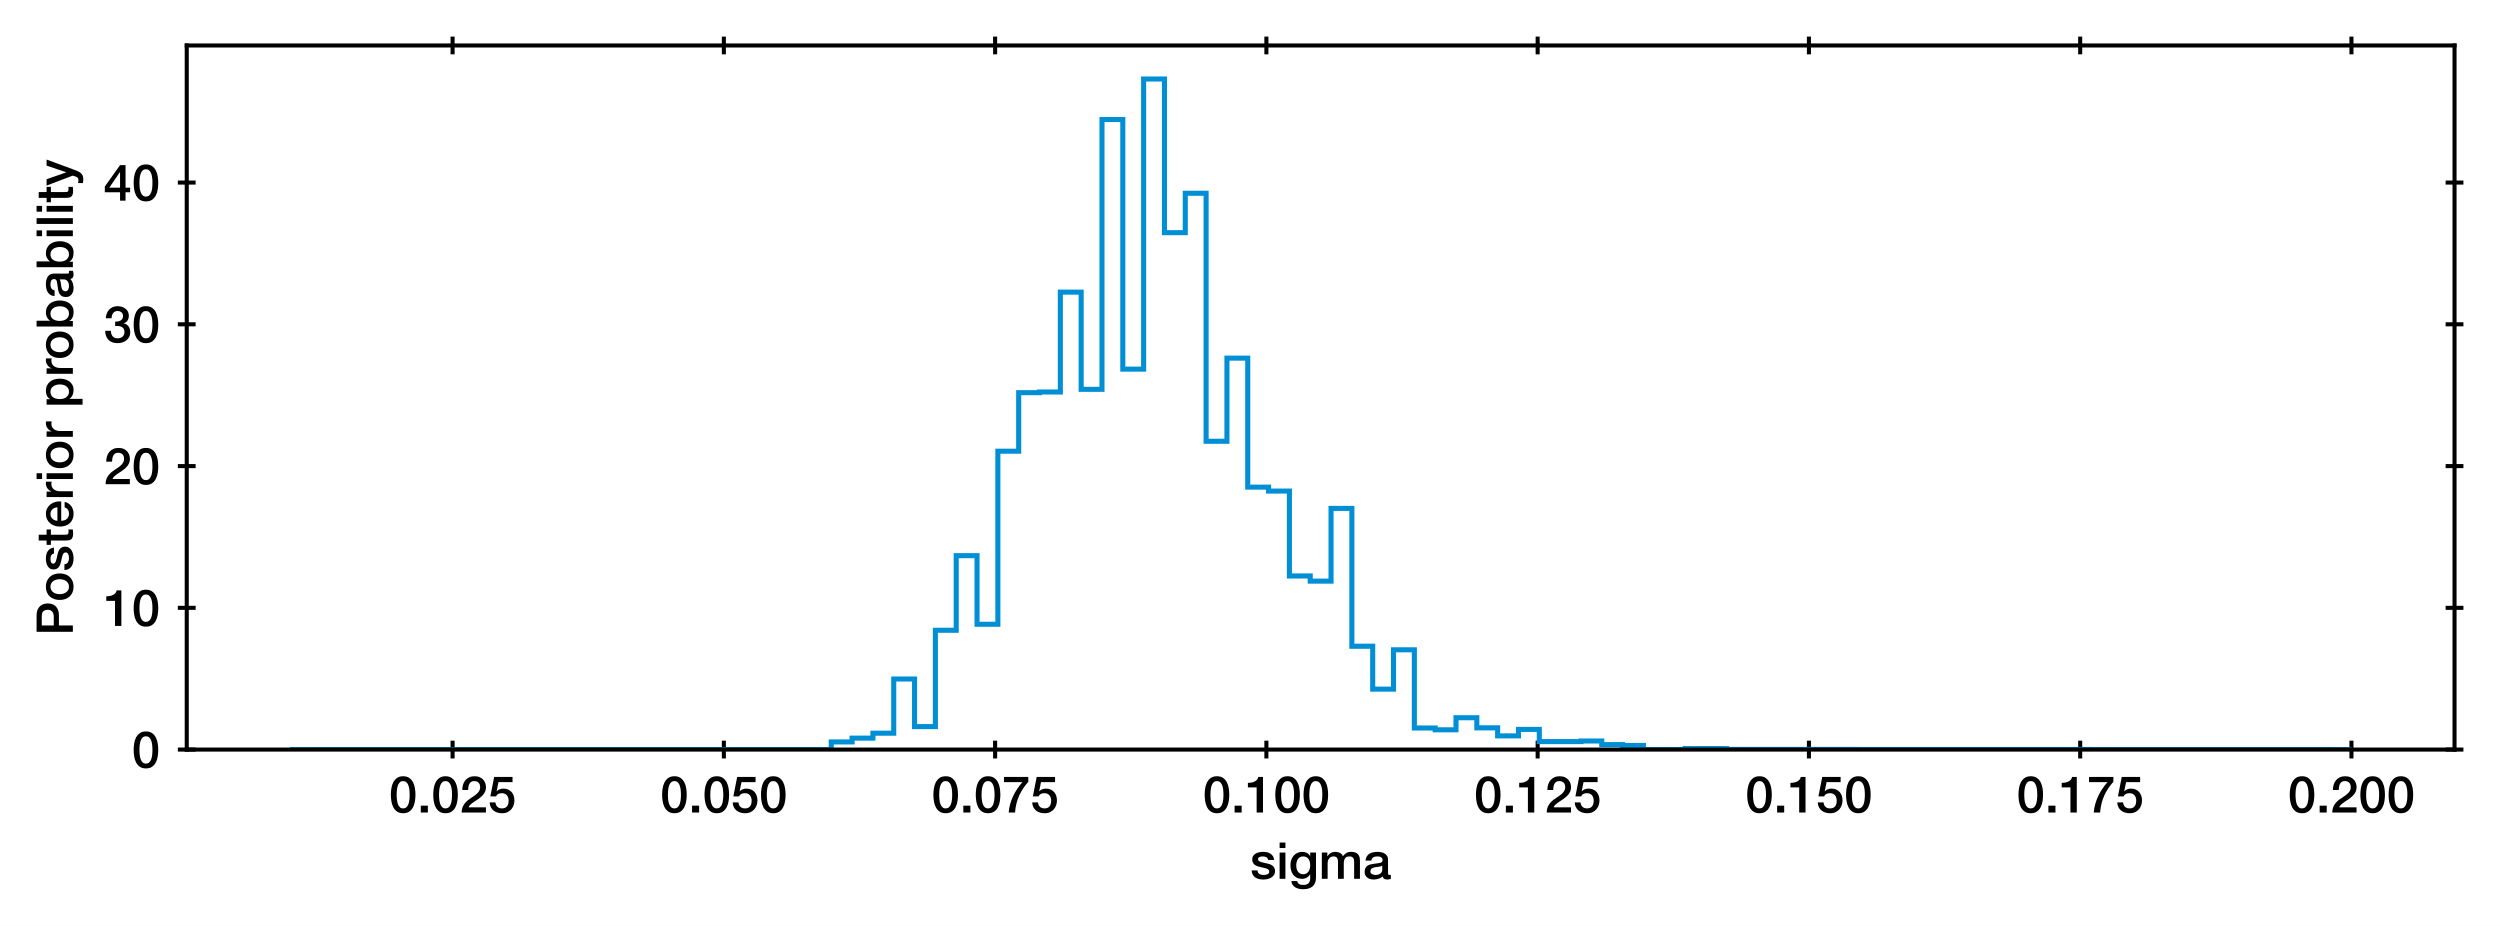
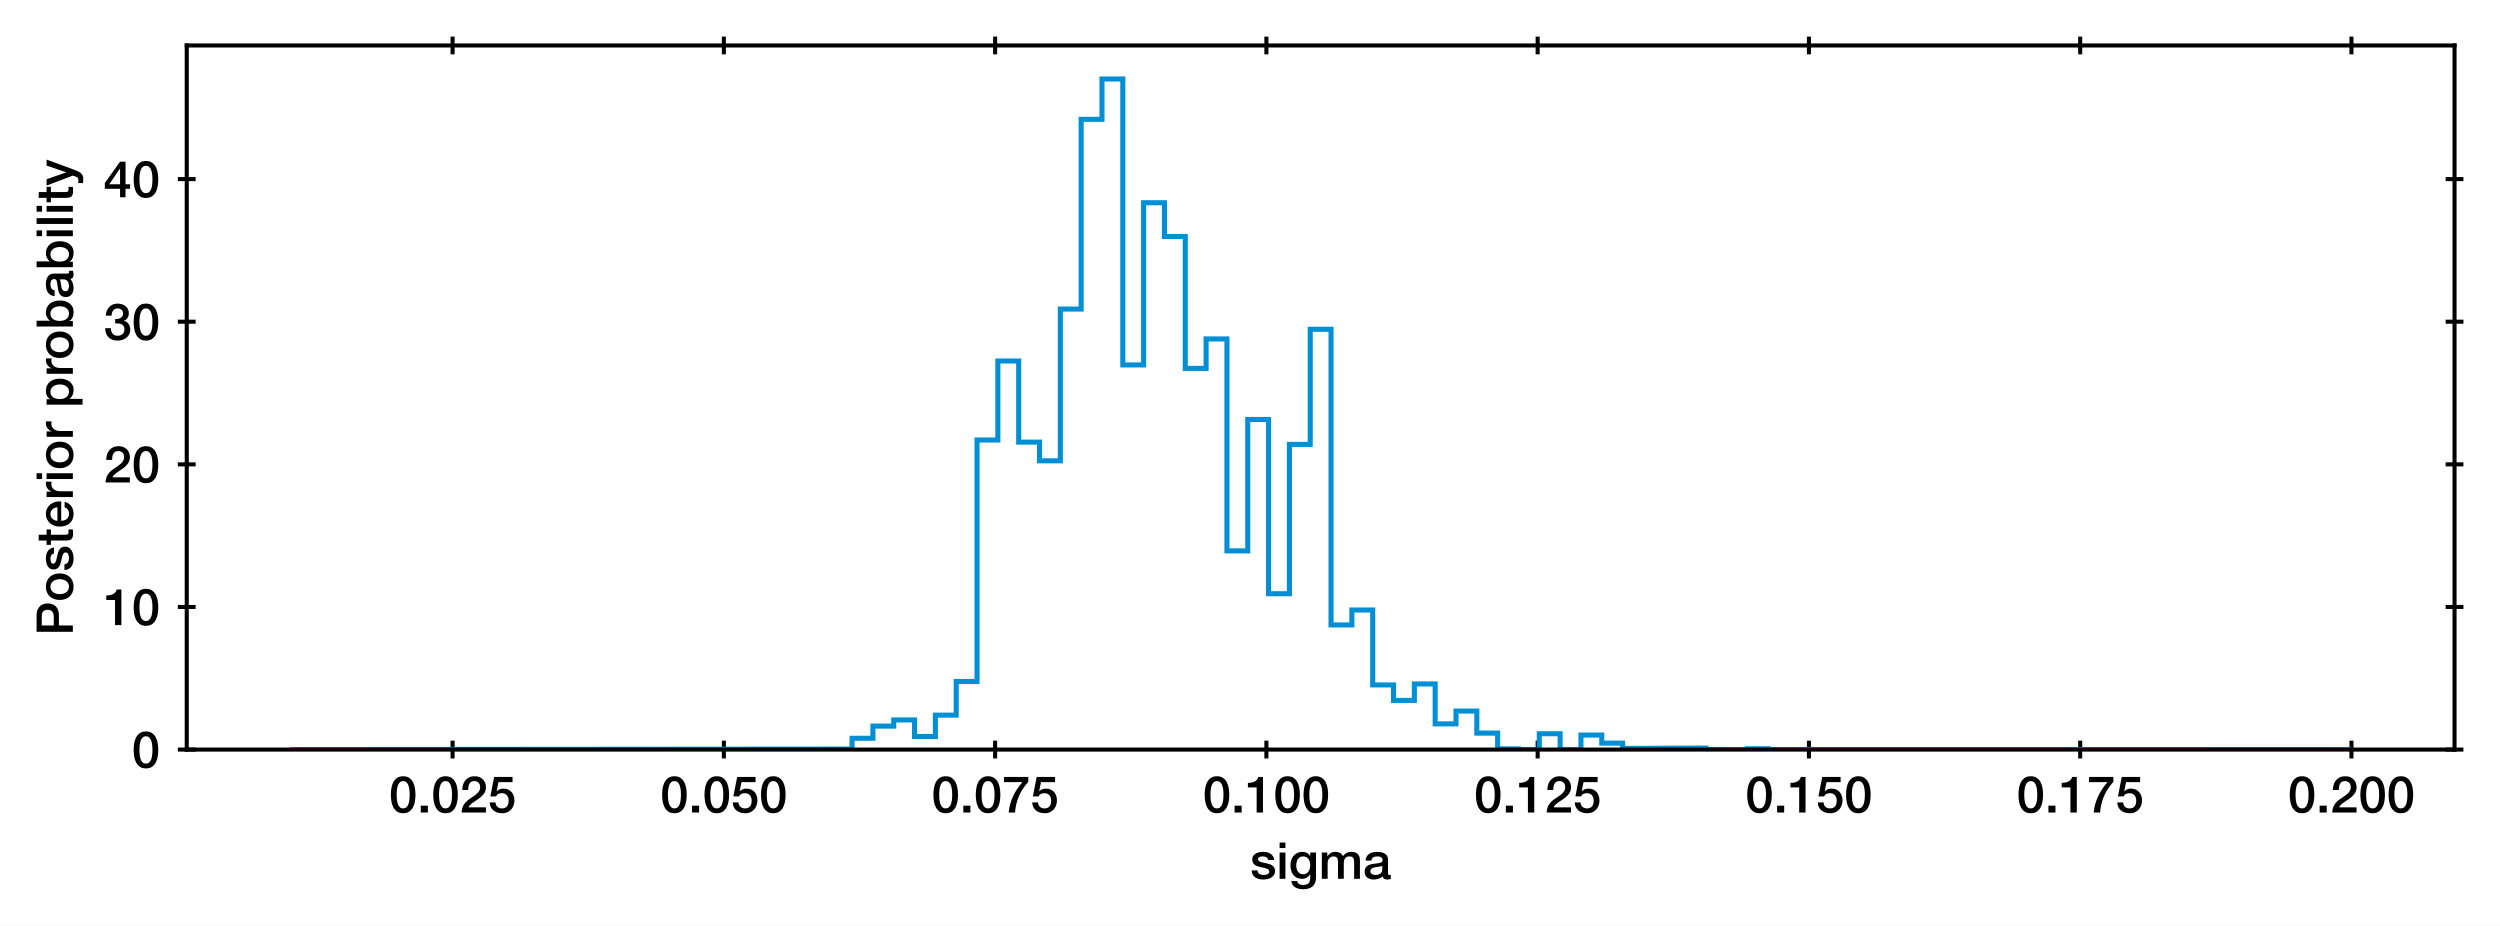
<svg xmlns="http://www.w3.org/2000/svg" xmlns:xlink="http://www.w3.org/1999/xlink" width="492.109pt" height="182.241pt" viewBox="0 0 492.109 182.241" version="1.1">
  <defs>
    <style type="text/css">*{stroke-linejoin: round; stroke-linecap: butt}</style>
  </defs>
  <g id="figure_1">
    <g id="patch_1">
      <path d="M 0 182.241  L 492.109 182.241  L 492.109 0  L 0 0  z " style="fill: #ffffff" />
    </g>
    <g id="axes_1">
      <g id="patch_2">
        <path d="M 36.759 147.55  L 483.159 147.55  L 483.159 8.95  L 36.759 8.95  z " style="fill: #ffffff" />
      </g>
      <g id="matplotlib.axis_1">
        <g id="xtick_1">
          <g id="line2d_1">
            <defs>
-               <path id="m7cb9c43f0b" d="M 0 1.75  L 0 -1.75  " style="stroke: #000000; stroke-width: 0.8" />
+               <path id="m902cd5c261" d="M 0 1.75  L 0 -1.75  " style="stroke: #000000; stroke-width: 0.8" />
            </defs>
            <g>
-               <use xlink:href="#m7cb9c43f0b" x="89.089" y="147.55" style="stroke: #000000; stroke-width: 0.8" />
+               <use xlink:href="#m902cd5c261" x="89.089" y="147.55" style="stroke: #000000; stroke-width: 0.8" />
            </g>
          </g>
          <g id="line2d_2">
            <g>
-               <use xlink:href="#m7cb9c43f0b" x="89.089" y="8.95" style="stroke: #000000; stroke-width: 0.8" />
+               <use xlink:href="#m902cd5c261" x="89.089" y="8.95" style="stroke: #000000; stroke-width: 0.8" />
            </g>
          </g>
          <g id="text_1">
            <g transform="translate(76.57997 159.9406) scale(0.1 -0.1)">
              <defs>
                <path id="HelveticaNeue-Medium-30" d="M 1779 4570  Q 2259 4570 2563 4349  Q 2867 4128 3036 3785  Q 3206 3443 3267 3033  Q 3328 2624 3328 2240  Q 3328 1856 3267 1446  Q 3206 1037 3036 694  Q 2867 352 2563 131  Q 2259 -90 1779 -90  Q 1299 -90 995 131  Q 691 352 521 694  Q 352 1037 291 1446  Q 230 1856 230 2240  Q 230 2624 291 3033  Q 352 3443 521 3785  Q 691 4128 995 4349  Q 1299 4570 1779 4570  z M 1779 518  Q 2016 518 2176 656  Q 2336 794 2429 1027  Q 2522 1261 2560 1574  Q 2598 1888 2598 2240  Q 2598 2592 2560 2902  Q 2522 3213 2429 3449  Q 2336 3686 2176 3824  Q 2016 3962 1779 3962  Q 1536 3962 1379 3824  Q 1222 3686 1129 3449  Q 1037 3213 998 2902  Q 960 2592 960 2240  Q 960 1888 998 1574  Q 1037 1261 1129 1027  Q 1222 794 1379 656  Q 1536 518 1779 518  z " transform="scale(0.015625)" />
                <path id="HelveticaNeue-Medium-2e" d="M 442 864  L 1331 864  L 1331 0  L 442 0  L 442 864  z " transform="scale(0.015625)" />
                <path id="HelveticaNeue-Medium-32" d="M 3309 0  L 250 0  Q 256 557 518 973  Q 781 1389 1235 1696  Q 1453 1856 1689 2006  Q 1926 2157 2124 2329  Q 2323 2502 2451 2704  Q 2579 2906 2586 3168  Q 2586 3290 2557 3427  Q 2528 3565 2445 3683  Q 2362 3802 2214 3882  Q 2067 3962 1830 3962  Q 1613 3962 1469 3875  Q 1325 3789 1238 3638  Q 1152 3488 1110 3283  Q 1069 3078 1062 2842  L 333 2842  Q 333 3213 432 3529  Q 531 3846 729 4076  Q 928 4307 1213 4438  Q 1498 4570 1875 4570  Q 2285 4570 2560 4435  Q 2835 4301 3004 4096  Q 3174 3891 3244 3651  Q 3315 3411 3315 3194  Q 3315 2925 3232 2707  Q 3149 2490 3008 2307  Q 2867 2125 2688 1971  Q 2509 1818 2317 1683  Q 2125 1549 1933 1427  Q 1741 1306 1577 1184  Q 1414 1062 1292 931  Q 1171 800 1126 653  L 3309 653  L 3309 0  z " transform="scale(0.015625)" />
                <path id="HelveticaNeue-Medium-35" d="M 787 4480  L 3104 4480  L 3104 3827  L 1331 3827  L 1101 2688  L 1114 2675  Q 1261 2842 1488 2928  Q 1715 3014 1939 3014  Q 2272 3014 2534 2902  Q 2797 2790 2976 2588  Q 3155 2387 3248 2112  Q 3341 1837 3341 1517  Q 3341 1248 3254 963  Q 3168 678 2979 444  Q 2790 211 2496 60  Q 2202 -90 1792 -90  Q 1466 -90 1187 -3  Q 909 83 697 256  Q 486 429 361 681  Q 237 934 224 1274  L 954 1274  Q 986 909 1203 713  Q 1421 518 1779 518  Q 2010 518 2170 595  Q 2330 672 2429 806  Q 2528 941 2569 1120  Q 2611 1299 2611 1504  Q 2611 1690 2560 1859  Q 2509 2029 2406 2157  Q 2304 2285 2141 2361  Q 1978 2438 1760 2438  Q 1530 2438 1328 2352  Q 1126 2266 1037 2029  L 307 2029  L 787 4480  z " transform="scale(0.015625)" />
              </defs>
              <use xlink:href="#HelveticaNeue-Medium-30" />
              <use xlink:href="#HelveticaNeue-Medium-2e" x="55.6" />
              <use xlink:href="#HelveticaNeue-Medium-30" x="83.4" />
              <use xlink:href="#HelveticaNeue-Medium-32" x="139" />
              <use xlink:href="#HelveticaNeue-Medium-35" x="194.6" />
            </g>
          </g>
        </g>
        <g id="xtick_2">
          <g id="line2d_3">
            <g>
-               <use xlink:href="#m7cb9c43f0b" x="142.486" y="147.55" style="stroke: #000000; stroke-width: 0.8" />
+               <use xlink:href="#m902cd5c261" x="142.486" y="147.55" style="stroke: #000000; stroke-width: 0.8" />
            </g>
          </g>
          <g id="line2d_4">
            <g>
-               <use xlink:href="#m7cb9c43f0b" x="142.486" y="8.95" style="stroke: #000000; stroke-width: 0.8" />
+               <use xlink:href="#m902cd5c261" x="142.486" y="8.95" style="stroke: #000000; stroke-width: 0.8" />
            </g>
          </g>
          <g id="text_2">
            <g transform="translate(129.9771 159.9406) scale(0.1 -0.1)">
              <use xlink:href="#HelveticaNeue-Medium-30" />
              <use xlink:href="#HelveticaNeue-Medium-2e" x="55.6" />
              <use xlink:href="#HelveticaNeue-Medium-30" x="83.4" />
              <use xlink:href="#HelveticaNeue-Medium-35" x="139" />
              <use xlink:href="#HelveticaNeue-Medium-30" x="194.6" />
            </g>
          </g>
        </g>
        <g id="xtick_3">
          <g id="line2d_5">
            <g>
-               <use xlink:href="#m7cb9c43f0b" x="195.883" y="147.55" style="stroke: #000000; stroke-width: 0.8" />
+               <use xlink:href="#m902cd5c261" x="195.883" y="147.55" style="stroke: #000000; stroke-width: 0.8" />
            </g>
          </g>
          <g id="line2d_6">
            <g>
-               <use xlink:href="#m7cb9c43f0b" x="195.883" y="8.95" style="stroke: #000000; stroke-width: 0.8" />
+               <use xlink:href="#m902cd5c261" x="195.883" y="8.95" style="stroke: #000000; stroke-width: 0.8" />
            </g>
          </g>
          <g id="text_3">
            <g transform="translate(183.3742 159.9406) scale(0.1 -0.1)">
              <defs>
                <path id="HelveticaNeue-Medium-37" d="M 224 4480  L 3290 4480  L 3290 3872  Q 2938 3475 2650 3049  Q 2362 2624 2147 2147  Q 1933 1670 1798 1139  Q 1664 608 1619 0  L 819 0  Q 858 531 1002 1049  Q 1146 1568 1373 2054  Q 1600 2541 1901 2989  Q 2202 3437 2547 3827  L 224 3827  L 224 4480  z " transform="scale(0.015625)" />
              </defs>
              <use xlink:href="#HelveticaNeue-Medium-30" />
              <use xlink:href="#HelveticaNeue-Medium-2e" x="55.6" />
              <use xlink:href="#HelveticaNeue-Medium-30" x="83.4" />
              <use xlink:href="#HelveticaNeue-Medium-37" x="139" />
              <use xlink:href="#HelveticaNeue-Medium-35" x="194.6" />
            </g>
          </g>
        </g>
        <g id="xtick_4">
          <g id="line2d_7">
            <g>
-               <use xlink:href="#m7cb9c43f0b" x="249.28" y="147.55" style="stroke: #000000; stroke-width: 0.8" />
+               <use xlink:href="#m902cd5c261" x="249.28" y="147.55" style="stroke: #000000; stroke-width: 0.8" />
            </g>
          </g>
          <g id="line2d_8">
            <g>
-               <use xlink:href="#m7cb9c43f0b" x="249.28" y="8.95" style="stroke: #000000; stroke-width: 0.8" />
+               <use xlink:href="#m902cd5c261" x="249.28" y="8.95" style="stroke: #000000; stroke-width: 0.8" />
            </g>
          </g>
          <g id="text_4">
            <g transform="translate(236.7714 159.9406) scale(0.1 -0.1)">
              <defs>
                <path id="HelveticaNeue-Medium-31" d="M 339 3738  Q 570 3738 787 3776  Q 1005 3814 1181 3904  Q 1357 3994 1481 4134  Q 1606 4275 1645 4480  L 2240 4480  L 2240 0  L 1440 0  L 1440 3162  L 339 3162  L 339 3738  z " transform="scale(0.015625)" />
              </defs>
              <use xlink:href="#HelveticaNeue-Medium-30" />
              <use xlink:href="#HelveticaNeue-Medium-2e" x="55.6" />
              <use xlink:href="#HelveticaNeue-Medium-31" x="83.4" />
              <use xlink:href="#HelveticaNeue-Medium-30" x="139" />
              <use xlink:href="#HelveticaNeue-Medium-30" x="194.6" />
            </g>
          </g>
        </g>
        <g id="xtick_5">
          <g id="line2d_9">
            <g>
-               <use xlink:href="#m7cb9c43f0b" x="302.677" y="147.55" style="stroke: #000000; stroke-width: 0.8" />
+               <use xlink:href="#m902cd5c261" x="302.677" y="147.55" style="stroke: #000000; stroke-width: 0.8" />
            </g>
          </g>
          <g id="line2d_10">
            <g>
-               <use xlink:href="#m7cb9c43f0b" x="302.677" y="8.95" style="stroke: #000000; stroke-width: 0.8" />
+               <use xlink:href="#m902cd5c261" x="302.677" y="8.95" style="stroke: #000000; stroke-width: 0.8" />
            </g>
          </g>
          <g id="text_5">
            <g transform="translate(290.1685 159.9406) scale(0.1 -0.1)">
              <use xlink:href="#HelveticaNeue-Medium-30" />
              <use xlink:href="#HelveticaNeue-Medium-2e" x="55.6" />
              <use xlink:href="#HelveticaNeue-Medium-31" x="83.4" />
              <use xlink:href="#HelveticaNeue-Medium-32" x="139" />
              <use xlink:href="#HelveticaNeue-Medium-35" x="194.6" />
            </g>
          </g>
        </g>
        <g id="xtick_6">
          <g id="line2d_11">
            <g>
-               <use xlink:href="#m7cb9c43f0b" x="356.074" y="147.55" style="stroke: #000000; stroke-width: 0.8" />
+               <use xlink:href="#m902cd5c261" x="356.074" y="147.55" style="stroke: #000000; stroke-width: 0.8" />
            </g>
          </g>
          <g id="line2d_12">
            <g>
-               <use xlink:href="#m7cb9c43f0b" x="356.074" y="8.95" style="stroke: #000000; stroke-width: 0.8" />
+               <use xlink:href="#m902cd5c261" x="356.074" y="8.95" style="stroke: #000000; stroke-width: 0.8" />
            </g>
          </g>
          <g id="text_6">
            <g transform="translate(343.5656 159.9406) scale(0.1 -0.1)">
              <use xlink:href="#HelveticaNeue-Medium-30" />
              <use xlink:href="#HelveticaNeue-Medium-2e" x="55.6" />
              <use xlink:href="#HelveticaNeue-Medium-31" x="83.4" />
              <use xlink:href="#HelveticaNeue-Medium-35" x="139" />
              <use xlink:href="#HelveticaNeue-Medium-30" x="194.6" />
            </g>
          </g>
        </g>
        <g id="xtick_7">
          <g id="line2d_13">
            <g>
-               <use xlink:href="#m7cb9c43f0b" x="409.471" y="147.55" style="stroke: #000000; stroke-width: 0.8" />
+               <use xlink:href="#m902cd5c261" x="409.471" y="147.55" style="stroke: #000000; stroke-width: 0.8" />
            </g>
          </g>
          <g id="line2d_14">
            <g>
-               <use xlink:href="#m7cb9c43f0b" x="409.471" y="8.95" style="stroke: #000000; stroke-width: 0.8" />
+               <use xlink:href="#m902cd5c261" x="409.471" y="8.95" style="stroke: #000000; stroke-width: 0.8" />
            </g>
          </g>
          <g id="text_7">
            <g transform="translate(396.9627 159.9406) scale(0.1 -0.1)">
              <use xlink:href="#HelveticaNeue-Medium-30" />
              <use xlink:href="#HelveticaNeue-Medium-2e" x="55.6" />
              <use xlink:href="#HelveticaNeue-Medium-31" x="83.4" />
              <use xlink:href="#HelveticaNeue-Medium-37" x="139" />
              <use xlink:href="#HelveticaNeue-Medium-35" x="194.6" />
            </g>
          </g>
        </g>
        <g id="xtick_8">
          <g id="line2d_15">
            <g>
-               <use xlink:href="#m7cb9c43f0b" x="462.868" y="147.55" style="stroke: #000000; stroke-width: 0.8" />
+               <use xlink:href="#m902cd5c261" x="462.868" y="147.55" style="stroke: #000000; stroke-width: 0.8" />
            </g>
          </g>
          <g id="line2d_16">
            <g>
-               <use xlink:href="#m7cb9c43f0b" x="462.868" y="8.95" style="stroke: #000000; stroke-width: 0.8" />
+               <use xlink:href="#m902cd5c261" x="462.868" y="8.95" style="stroke: #000000; stroke-width: 0.8" />
            </g>
          </g>
          <g id="text_8">
            <g transform="translate(450.3599 159.9406) scale(0.1 -0.1)">
              <use xlink:href="#HelveticaNeue-Medium-30" />
              <use xlink:href="#HelveticaNeue-Medium-2e" x="55.6" />
              <use xlink:href="#HelveticaNeue-Medium-32" x="83.4" />
              <use xlink:href="#HelveticaNeue-Medium-30" x="139" />
              <use xlink:href="#HelveticaNeue-Medium-30" x="194.6" />
            </g>
          </g>
        </g>
        <g id="text_9">
          <g transform="translate(246.0648 172.9906) scale(0.1 -0.1)">
            <defs>
              <path id="HelveticaNeue-Medium-73" d="M 934 1062  Q 966 742 1177 614  Q 1389 486 1683 486  Q 1786 486 1917 502  Q 2048 518 2163 563  Q 2278 608 2352 694  Q 2426 781 2419 921  Q 2413 1062 2317 1152  Q 2221 1242 2070 1296  Q 1920 1350 1728 1388  Q 1536 1427 1338 1472  Q 1133 1517 944 1581  Q 755 1645 604 1753  Q 454 1862 364 2032  Q 275 2202 275 2451  Q 275 2720 406 2902  Q 538 3085 739 3197  Q 941 3309 1187 3353  Q 1434 3398 1658 3398  Q 1914 3398 2147 3344  Q 2381 3290 2569 3168  Q 2758 3046 2883 2851  Q 3008 2656 3040 2381  L 2278 2381  Q 2227 2643 2038 2732  Q 1850 2822 1606 2822  Q 1530 2822 1424 2809  Q 1318 2797 1225 2761  Q 1133 2726 1069 2659  Q 1005 2592 1005 2483  Q 1005 2349 1097 2265  Q 1190 2182 1340 2128  Q 1491 2074 1683 2035  Q 1875 1997 2080 1952  Q 2278 1907 2470 1843  Q 2662 1779 2812 1670  Q 2963 1562 3056 1395  Q 3149 1229 3149 986  Q 3149 691 3014 486  Q 2880 282 2665 154  Q 2451 26 2188 -32  Q 1926 -90 1670 -90  Q 1357 -90 1091 -19  Q 826 51 630 195  Q 435 339 323 553  Q 211 768 205 1062  L 934 1062  z " transform="scale(0.015625)" />
              <path id="HelveticaNeue-Medium-69" d="M 403 4570  L 1133 4570  L 1133 3878  L 403 3878  L 403 4570  z M 403 3309  L 1133 3309  L 1133 0  L 403 0  L 403 3309  z " transform="scale(0.015625)" />
              <path id="HelveticaNeue-Medium-67" d="M 3443 173  Q 3443 -576 3024 -944  Q 2605 -1312 1818 -1312  Q 1568 -1312 1315 -1261  Q 1062 -1210 854 -1088  Q 646 -966 505 -768  Q 365 -570 339 -282  L 1069 -282  Q 1101 -435 1177 -531  Q 1254 -627 1360 -681  Q 1466 -736 1594 -752  Q 1722 -768 1862 -768  Q 2304 -768 2509 -550  Q 2714 -333 2714 77  L 2714 582  L 2701 582  Q 2547 307 2281 153  Q 2016 0 1709 0  Q 1312 0 1033 137  Q 755 275 572 515  Q 390 755 307 1068  Q 224 1382 224 1741  Q 224 2074 326 2374  Q 429 2675 621 2902  Q 813 3130 1091 3264  Q 1370 3398 1722 3398  Q 2035 3398 2297 3267  Q 2560 3136 2701 2854  L 2714 2854  L 2714 3309  L 3443 3309  L 3443 173  z M 1824 576  Q 2067 576 2236 675  Q 2406 774 2512 937  Q 2618 1101 2666 1309  Q 2714 1517 2714 1728  Q 2714 1939 2662 2137  Q 2611 2336 2505 2489  Q 2400 2643 2230 2732  Q 2061 2822 1824 2822  Q 1581 2822 1414 2720  Q 1248 2618 1145 2454  Q 1043 2291 998 2083  Q 954 1875 954 1670  Q 954 1466 1005 1270  Q 1056 1075 1161 921  Q 1267 768 1430 672  Q 1594 576 1824 576  z " transform="scale(0.015625)" />
              <path id="HelveticaNeue-Medium-6d" d="M 384 3309  L 1075 3309  L 1075 2848  L 1094 2848  Q 1178 2970 1274 3072  Q 1370 3174 1488 3244  Q 1606 3315 1760 3356  Q 1914 3398 2112 3398  Q 2413 3398 2672 3264  Q 2931 3130 3040 2848  Q 3226 3104 3469 3251  Q 3712 3398 4077 3398  Q 4602 3398 4893 3142  Q 5184 2886 5184 2285  L 5184 0  L 4454 0  L 4454 1933  Q 4454 2131 4441 2294  Q 4429 2458 4368 2576  Q 4307 2694 4185 2758  Q 4064 2822 3853 2822  Q 3482 2822 3315 2592  Q 3149 2362 3149 1939  L 3149 0  L 2419 0  L 2419 2125  Q 2419 2470 2294 2646  Q 2170 2822 1837 2822  Q 1696 2822 1565 2764  Q 1434 2707 1334 2598  Q 1235 2490 1174 2330  Q 1114 2170 1114 1965  L 1114 0  L 384 0  L 384 3309  z " transform="scale(0.015625)" />
              <path id="HelveticaNeue-Medium-61" d="M 3155 736  Q 3155 602 3190 544  Q 3226 486 3328 486  Q 3360 486 3405 486  Q 3450 486 3507 499  L 3507 -6  Q 3469 -19 3408 -35  Q 3347 -51 3283 -64  Q 3219 -77 3155 -83  Q 3091 -90 3046 -90  Q 2822 -90 2675 0  Q 2528 90 2483 314  Q 2266 102 1949 6  Q 1632 -90 1338 -90  Q 1114 -90 909 -29  Q 704 32 547 150  Q 390 269 297 451  Q 205 634 205 877  Q 205 1184 317 1376  Q 429 1568 611 1677  Q 794 1786 1021 1834  Q 1248 1882 1478 1907  Q 1677 1946 1856 1962  Q 2035 1978 2172 2016  Q 2310 2054 2390 2134  Q 2470 2214 2470 2374  Q 2470 2515 2403 2604  Q 2336 2694 2237 2742  Q 2138 2790 2016 2806  Q 1894 2822 1786 2822  Q 1478 2822 1280 2694  Q 1082 2566 1056 2298  L 326 2298  Q 346 2618 480 2829  Q 614 3040 822 3168  Q 1030 3296 1292 3347  Q 1555 3398 1830 3398  Q 2074 3398 2310 3347  Q 2547 3296 2736 3181  Q 2925 3066 3040 2883  Q 3155 2701 3155 2438  L 3155 736  z M 2426 1658  Q 2259 1549 2016 1526  Q 1773 1504 1530 1459  Q 1414 1440 1305 1405  Q 1197 1370 1113 1309  Q 1030 1248 982 1149  Q 934 1050 934 909  Q 934 787 1004 704  Q 1075 621 1174 573  Q 1274 525 1392 505  Q 1510 486 1606 486  Q 1728 486 1869 518  Q 2010 550 2134 627  Q 2259 704 2342 822  Q 2426 941 2426 1114  L 2426 1658  z " transform="scale(0.015625)" />
            </defs>
            <use xlink:href="#HelveticaNeue-Medium-73" />
            <use xlink:href="#HelveticaNeue-Medium-69" x="51.9" />
            <use xlink:href="#HelveticaNeue-Medium-67" x="76" />
            <use xlink:href="#HelveticaNeue-Medium-6d" x="135.3" />
            <use xlink:href="#HelveticaNeue-Medium-61" x="222.3" />
          </g>
        </g>
      </g>
      <g id="matplotlib.axis_2">
        <g id="ytick_1">
          <g id="line2d_17">
            <defs>
-               <path id="mad1c605eca" d="M 1.75 0  L -1.75 -0  " style="stroke: #000000; stroke-width: 0.8" />
+               <path id="mc6f5c03427" d="M 1.75 0  L -1.75 -0  " style="stroke: #000000; stroke-width: 0.8" />
            </defs>
            <g>
-               <use xlink:href="#mad1c605eca" x="36.759" y="147.55" style="stroke: #000000; stroke-width: 0.8" />
+               <use xlink:href="#mc6f5c03427" x="36.759" y="147.55" style="stroke: #000000; stroke-width: 0.8" />
            </g>
          </g>
          <g id="line2d_18">
            <g>
-               <use xlink:href="#mad1c605eca" x="483.159" y="147.55" style="stroke: #000000; stroke-width: 0.8" />
+               <use xlink:href="#mc6f5c03427" x="483.159" y="147.55" style="stroke: #000000; stroke-width: 0.8" />
            </g>
          </g>
          <g id="text_10">
            <g transform="translate(25.95 151.1203) scale(0.1 -0.1)">
              <use xlink:href="#HelveticaNeue-Medium-30" />
            </g>
          </g>
        </g>
        <g id="ytick_2">
          <g id="line2d_19">
            <g>
-               <use xlink:href="#mad1c605eca" x="36.759" y="119.646" style="stroke: #000000; stroke-width: 0.8" />
+               <use xlink:href="#mc6f5c03427" x="36.759" y="119.477" style="stroke: #000000; stroke-width: 0.8" />
            </g>
          </g>
          <g id="line2d_20">
            <g>
-               <use xlink:href="#mad1c605eca" x="483.159" y="119.646" style="stroke: #000000; stroke-width: 0.8" />
+               <use xlink:href="#mc6f5c03427" x="483.159" y="119.477" style="stroke: #000000; stroke-width: 0.8" />
            </g>
          </g>
          <g id="text_11">
-             <g transform="translate(20.39062 123.2167) scale(0.1 -0.1)">
+             <g transform="translate(20.39062 123.0471) scale(0.1 -0.1)">
              <use xlink:href="#HelveticaNeue-Medium-31" />
              <use xlink:href="#HelveticaNeue-Medium-30" x="55.6" />
            </g>
          </g>
        </g>
        <g id="ytick_3">
          <g id="line2d_21">
            <g>
-               <use xlink:href="#mad1c605eca" x="36.759" y="91.743" style="stroke: #000000; stroke-width: 0.8" />
+               <use xlink:href="#mc6f5c03427" x="36.759" y="91.404" style="stroke: #000000; stroke-width: 0.8" />
            </g>
          </g>
          <g id="line2d_22">
            <g>
-               <use xlink:href="#mad1c605eca" x="483.159" y="91.743" style="stroke: #000000; stroke-width: 0.8" />
+               <use xlink:href="#mc6f5c03427" x="483.159" y="91.404" style="stroke: #000000; stroke-width: 0.8" />
            </g>
          </g>
          <g id="text_12">
-             <g transform="translate(20.39062 95.31317) scale(0.1 -0.1)">
+             <g transform="translate(20.39062 94.97388) scale(0.1 -0.1)">
              <use xlink:href="#HelveticaNeue-Medium-32" />
              <use xlink:href="#HelveticaNeue-Medium-30" x="55.6" />
            </g>
          </g>
        </g>
        <g id="ytick_4">
          <g id="line2d_23">
            <g>
-               <use xlink:href="#mad1c605eca" x="36.759" y="63.839" style="stroke: #000000; stroke-width: 0.8" />
+               <use xlink:href="#mc6f5c03427" x="36.759" y="63.33" style="stroke: #000000; stroke-width: 0.8" />
            </g>
          </g>
          <g id="line2d_24">
            <g>
-               <use xlink:href="#mad1c605eca" x="483.159" y="63.839" style="stroke: #000000; stroke-width: 0.8" />
+               <use xlink:href="#mc6f5c03427" x="483.159" y="63.33" style="stroke: #000000; stroke-width: 0.8" />
            </g>
          </g>
          <g id="text_13">
-             <g transform="translate(20.39062 67.4096) scale(0.1 -0.1)">
+             <g transform="translate(20.39062 66.90067) scale(0.1 -0.1)">
              <defs>
                <path id="HelveticaNeue-Medium-33" d="M 1459 2624  Q 1638 2618 1817 2650  Q 1997 2682 2137 2762  Q 2278 2842 2364 2982  Q 2451 3123 2451 3328  Q 2451 3616 2256 3789  Q 2061 3962 1754 3962  Q 1562 3962 1421 3885  Q 1280 3808 1187 3677  Q 1094 3546 1049 3382  Q 1005 3219 1011 3046  L 282 3046  Q 294 3373 403 3651  Q 512 3930 701 4134  Q 890 4339 1158 4454  Q 1427 4570 1766 4570  Q 2029 4570 2281 4493  Q 2534 4416 2736 4269  Q 2938 4122 3059 3894  Q 3181 3667 3181 3373  Q 3181 3034 3027 2781  Q 2874 2528 2547 2413  L 2547 2400  Q 2931 2323 3145 2019  Q 3360 1715 3360 1280  Q 3360 960 3232 707  Q 3104 454 2886 278  Q 2669 102 2381 6  Q 2093 -90 1773 -90  Q 1382 -90 1091 22  Q 800 134 605 339  Q 410 544 307 832  Q 205 1120 198 1472  L 928 1472  Q 915 1062 1129 790  Q 1344 518 1773 518  Q 2138 518 2384 726  Q 2630 934 2630 1318  Q 2630 1581 2528 1734  Q 2426 1888 2259 1968  Q 2093 2048 1885 2067  Q 1677 2086 1459 2080  L 1459 2624  z " transform="scale(0.015625)" />
              </defs>
              <use xlink:href="#HelveticaNeue-Medium-33" />
              <use xlink:href="#HelveticaNeue-Medium-30" x="55.6" />
            </g>
          </g>
        </g>
        <g id="ytick_5">
          <g id="line2d_25">
            <g>
-               <use xlink:href="#mad1c605eca" x="36.759" y="35.936" style="stroke: #000000; stroke-width: 0.8" />
+               <use xlink:href="#mc6f5c03427" x="36.759" y="35.257" style="stroke: #000000; stroke-width: 0.8" />
            </g>
          </g>
          <g id="line2d_26">
            <g>
-               <use xlink:href="#mad1c605eca" x="483.159" y="35.936" style="stroke: #000000; stroke-width: 0.8" />
+               <use xlink:href="#mc6f5c03427" x="483.159" y="35.257" style="stroke: #000000; stroke-width: 0.8" />
            </g>
          </g>
          <g id="text_14">
-             <g transform="translate(20.39062 39.50603) scale(0.1 -0.1)">
+             <g transform="translate(20.39062 38.82745) scale(0.1 -0.1)">
              <defs>
                <path id="HelveticaNeue-Medium-34" d="M 717 1638  L 2074 1638  L 2074 3610  L 2061 3610  L 717 1638  z M 3341 1062  L 2765 1062  L 2765 0  L 2074 0  L 2074 1062  L 154 1062  L 154 1786  L 2074 4480  L 2765 4480  L 2765 1638  L 3341 1638  L 3341 1062  z " transform="scale(0.015625)" />
              </defs>
              <use xlink:href="#HelveticaNeue-Medium-34" />
              <use xlink:href="#HelveticaNeue-Medium-30" x="55.6" />
            </g>
          </g>
        </g>
        <g id="text_15">
          <g transform="translate(14.34062 125.125) rotate(-90) scale(0.1 -0.1)">
            <defs>
              <path id="HelveticaNeue-Medium-50" d="M 486 4570  L 2502 4570  Q 2989 4570 3296 4429  Q 3603 4288 3769 4077  Q 3936 3866 3997 3616  Q 4058 3366 4058 3155  Q 4058 2944 3997 2697  Q 3936 2451 3769 2240  Q 3603 2029 3296 1891  Q 2989 1754 2502 1754  L 1286 1754  L 1286 0  L 486 0  L 486 4570  z M 1286 2406  L 2458 2406  Q 2592 2406 2733 2444  Q 2874 2483 2992 2569  Q 3110 2656 3184 2800  Q 3258 2944 3258 3162  Q 3258 3386 3194 3533  Q 3130 3680 3021 3766  Q 2912 3853 2771 3885  Q 2630 3917 2470 3917  L 1286 3917  L 1286 2406  z " transform="scale(0.015625)" />
              <path id="HelveticaNeue-Medium-6f" d="M 1901 -90  Q 1504 -90 1193 41  Q 883 173 668 403  Q 454 634 342 954  Q 230 1274 230 1658  Q 230 2035 342 2355  Q 454 2675 668 2905  Q 883 3136 1193 3267  Q 1504 3398 1901 3398  Q 2298 3398 2608 3267  Q 2918 3136 3132 2905  Q 3347 2675 3459 2355  Q 3571 2035 3571 1658  Q 3571 1274 3459 954  Q 3347 634 3132 403  Q 2918 173 2608 41  Q 2298 -90 1901 -90  z M 1901 486  Q 2144 486 2323 588  Q 2502 691 2617 857  Q 2733 1024 2787 1232  Q 2842 1440 2842 1658  Q 2842 1869 2787 2080  Q 2733 2291 2617 2454  Q 2502 2618 2323 2720  Q 2144 2822 1901 2822  Q 1658 2822 1478 2720  Q 1299 2618 1184 2454  Q 1069 2291 1014 2080  Q 960 1869 960 1658  Q 960 1440 1014 1232  Q 1069 1024 1184 857  Q 1299 691 1478 588  Q 1658 486 1901 486  z " transform="scale(0.015625)" />
              <path id="HelveticaNeue-Medium-74" d="M 51 3309  L 602 3309  L 602 4301  L 1331 4301  L 1331 3309  L 1990 3309  L 1990 2765  L 1331 2765  L 1331 998  Q 1331 883 1340 800  Q 1350 717 1385 659  Q 1421 602 1491 573  Q 1562 544 1683 544  Q 1760 544 1837 547  Q 1914 550 1990 570  L 1990 6  Q 1869 -6 1753 -19  Q 1638 -32 1517 -32  Q 1229 -32 1053 22  Q 877 77 777 182  Q 678 288 643 448  Q 608 608 602 813  L 602 2765  L 51 2765  L 51 3309  z " transform="scale(0.015625)" />
              <path id="HelveticaNeue-Medium-65" d="M 2656 1946  Q 2643 2118 2582 2278  Q 2522 2438 2416 2556  Q 2310 2675 2160 2748  Q 2010 2822 1824 2822  Q 1632 2822 1475 2755  Q 1318 2688 1206 2569  Q 1094 2451 1027 2291  Q 960 2131 954 1946  L 2656 1946  z M 954 1466  Q 954 1274 1008 1094  Q 1062 915 1171 780  Q 1280 646 1446 566  Q 1613 486 1843 486  Q 2163 486 2358 624  Q 2554 762 2650 1037  L 3341 1037  Q 3283 768 3142 557  Q 3002 346 2803 202  Q 2605 58 2358 -16  Q 2112 -90 1843 -90  Q 1453 -90 1152 38  Q 851 166 643 396  Q 435 627 329 947  Q 224 1267 224 1651  Q 224 2003 336 2320  Q 448 2637 656 2877  Q 864 3117 1158 3257  Q 1453 3398 1824 3398  Q 2214 3398 2524 3235  Q 2835 3072 3040 2803  Q 3245 2534 3337 2185  Q 3430 1837 3386 1466  L 954 1466  z " transform="scale(0.015625)" />
              <path id="HelveticaNeue-Medium-72" d="M 384 3309  L 1069 3309  L 1069 2669  L 1082 2669  Q 1114 2803 1206 2931  Q 1299 3059 1430 3164  Q 1562 3270 1722 3334  Q 1882 3398 2048 3398  Q 2176 3398 2224 3392  Q 2272 3386 2323 3379  L 2323 2675  Q 2246 2688 2166 2697  Q 2086 2707 2010 2707  Q 1824 2707 1661 2633  Q 1498 2560 1376 2416  Q 1254 2272 1184 2061  Q 1114 1850 1114 1574  L 1114 0  L 384 0  L 384 3309  z " transform="scale(0.015625)" />
              <path id="HelveticaNeue-Medium-20" transform="scale(0.015625)" />
              <path id="HelveticaNeue-Medium-70" d="M 403 3309  L 1094 3309  L 1094 2861  L 1107 2861  Q 1261 3149 1536 3273  Q 1811 3398 2131 3398  Q 2522 3398 2813 3260  Q 3104 3123 3296 2883  Q 3488 2643 3584 2323  Q 3680 2003 3680 1638  Q 3680 1306 3593 992  Q 3507 678 3331 438  Q 3155 198 2886 54  Q 2618 -90 2253 -90  Q 2093 -90 1933 -61  Q 1773 -32 1625 32  Q 1478 96 1353 195  Q 1229 294 1146 429  L 1133 429  L 1133 -1222  L 403 -1222  L 403 3309  z M 2950 1651  Q 2950 1875 2892 2086  Q 2835 2298 2720 2461  Q 2605 2624 2432 2723  Q 2259 2822 2035 2822  Q 1574 2822 1340 2502  Q 1107 2182 1107 1651  Q 1107 1402 1168 1187  Q 1229 973 1350 819  Q 1472 666 1641 576  Q 1811 486 2035 486  Q 2285 486 2457 588  Q 2630 691 2742 854  Q 2854 1018 2902 1226  Q 2950 1434 2950 1651  z " transform="scale(0.015625)" />
              <path id="HelveticaNeue-Medium-62" d="M 403 4570  L 1133 4570  L 1133 2880  L 1146 2880  Q 1222 3002 1331 3098  Q 1440 3194 1571 3261  Q 1702 3328 1846 3363  Q 1990 3398 2131 3398  Q 2522 3398 2813 3260  Q 3104 3123 3296 2883  Q 3488 2643 3584 2323  Q 3680 2003 3680 1638  Q 3680 1306 3593 992  Q 3507 678 3331 438  Q 3155 198 2886 54  Q 2618 -90 2253 -90  Q 2086 -90 1916 -67  Q 1747 -45 1593 19  Q 1440 83 1315 185  Q 1190 288 1107 454  L 1094 454  L 1094 0  L 403 0  L 403 4570  z M 2950 1651  Q 2950 1875 2892 2086  Q 2835 2298 2720 2461  Q 2605 2624 2432 2723  Q 2259 2822 2035 2822  Q 1574 2822 1340 2502  Q 1107 2182 1107 1651  Q 1107 1402 1168 1187  Q 1229 973 1350 819  Q 1472 666 1641 576  Q 1811 486 2035 486  Q 2285 486 2457 588  Q 2630 691 2742 854  Q 2854 1018 2902 1226  Q 2950 1434 2950 1651  z " transform="scale(0.015625)" />
              <path id="HelveticaNeue-Medium-6c" d="M 403 4570  L 1133 4570  L 1133 0  L 403 0  L 403 4570  z " transform="scale(0.015625)" />
              <path id="HelveticaNeue-Medium-79" d="M 19 3309  L 819 3309  L 1683 838  L 1696 838  L 2534 3309  L 3296 3309  L 2010 -179  Q 1920 -403 1833 -608  Q 1747 -813 1622 -969  Q 1498 -1126 1312 -1219  Q 1126 -1312 838 -1312  Q 582 -1312 333 -1274  L 333 -659  Q 422 -672 505 -688  Q 589 -704 678 -704  Q 806 -704 889 -672  Q 973 -640 1027 -579  Q 1082 -518 1120 -435  Q 1158 -352 1190 -243  L 1274 13  L 19 3309  z " transform="scale(0.015625)" />
            </defs>
            <use xlink:href="#HelveticaNeue-Medium-50" />
            <use xlink:href="#HelveticaNeue-Medium-6f" x="66.7" />
            <use xlink:href="#HelveticaNeue-Medium-73" x="126" />
            <use xlink:href="#HelveticaNeue-Medium-74" x="177.9" />
            <use xlink:href="#HelveticaNeue-Medium-65" x="211.2" />
            <use xlink:href="#HelveticaNeue-Medium-72" x="266.8" />
            <use xlink:href="#HelveticaNeue-Medium-69" x="302" />
            <use xlink:href="#HelveticaNeue-Medium-6f" x="326.1" />
            <use xlink:href="#HelveticaNeue-Medium-72" x="385.4" />
            <use xlink:href="#HelveticaNeue-Medium-20" x="420.6" />
            <use xlink:href="#HelveticaNeue-Medium-70" x="448.4" />
            <use xlink:href="#HelveticaNeue-Medium-72" x="509.5" />
            <use xlink:href="#HelveticaNeue-Medium-6f" x="542.95" />
            <use xlink:href="#HelveticaNeue-Medium-62" x="602.25" />
            <use xlink:href="#HelveticaNeue-Medium-61" x="663.35" />
            <use xlink:href="#HelveticaNeue-Medium-62" x="718.95" />
            <use xlink:href="#HelveticaNeue-Medium-69" x="780.05" />
            <use xlink:href="#HelveticaNeue-Medium-6c" x="804.15" />
            <use xlink:href="#HelveticaNeue-Medium-69" x="828.25" />
            <use xlink:href="#HelveticaNeue-Medium-74" x="852.35" />
            <use xlink:href="#HelveticaNeue-Medium-79" x="885.65" />
          </g>
        </g>
      </g>
      <g id="patch_3">
-         <path d="M 57.05 147.55  L 163.629 147.55  L 163.629 146.043  L 167.728 146.043  L 167.728 145.302  L 171.827 145.302  L 171.827 144.328  L 175.926 144.328  L 175.926 133.653  L 180.025 133.653  L 180.025 143.03  L 184.125 143.03  L 184.125 124.069  L 188.224 124.069  L 188.224 109.379  L 192.323 109.379  L 192.323 122.888  L 196.422 122.888  L 196.422 88.813  L 200.521 88.813  L 200.521 77.289  L 204.621 77.289  L 204.621 77.16  L 208.72 77.16  L 208.72 57.504  L 212.819 57.504  L 212.819 76.638  L 216.918 76.638  L 216.918 23.529  L 221.017 23.529  L 221.017 72.665  L 225.116 72.665  L 225.116 15.55  L 229.216 15.55  L 229.216 45.8  L 233.315 45.8  L 233.315 38.048  L 237.414 38.048  L 237.414 86.862  L 241.513 86.862  L 241.513 70.5  L 245.612 70.5  L 245.612 95.889  L 249.711 95.889  L 249.711 96.668  L 253.811 96.668  L 253.811 113.376  L 257.91 113.376  L 257.91 114.393  L 262.009 114.393  L 262.009 100.078  L 266.108 100.078  L 266.108 127.207  L 270.207 127.207  L 270.207 135.653  L 274.306 135.653  L 274.306 127.913  L 278.406 127.913  L 278.406 143.3  L 282.505 143.3  L 282.505 143.655  L 286.604 143.655  L 286.604 141.284  L 290.703 141.284  L 290.703 143.268  L 294.802 143.268  L 294.802 144.855  L 298.902 144.855  L 298.902 143.576  L 303.001 143.576  L 303.001 145.976  L 311.199 145.978  L 311.199 145.863  L 315.298 145.863  L 315.298 146.565  L 319.397 146.565  L 319.397 146.746  L 323.497 146.746  L 323.497 147.549  L 331.695 147.543  L 331.695 147.338  L 339.893 147.353  L 339.893 147.515  L 462.868 147.55  L 462.868 147.55  " clip-path="url(#p0c9eab1cad)" style="fill: none; stroke: #008fd5; stroke-linejoin: miter" />
+         <path d="M 57.05 147.55  L 167.728 147.451  L 167.728 145.328  L 171.827 145.328  L 171.827 142.929  L 175.926 142.929  L 175.926 141.711  L 180.025 141.711  L 180.025 144.969  L 184.125 144.969  L 184.125 140.775  L 188.224 140.775  L 188.224 134.149  L 192.323 134.149  L 192.323 86.612  L 196.422 86.612  L 196.422 71.056  L 200.521 71.056  L 200.521 87.036  L 204.621 87.036  L 204.621 90.702  L 208.72 90.702  L 208.72 60.834  L 212.819 60.834  L 212.819 23.486  L 216.918 23.486  L 216.918 15.55  L 221.017 15.55  L 221.017 71.831  L 225.116 71.831  L 225.116 39.909  L 229.216 39.909  L 229.216 46.551  L 233.315 46.551  L 233.315 72.517  L 237.414 72.517  L 237.414 66.721  L 241.513 66.721  L 241.513 108.429  L 245.612 108.429  L 245.612 82.577  L 249.711 82.577  L 249.711 116.87  L 253.811 116.87  L 253.811 87.481  L 257.91 87.481  L 257.91 64.821  L 262.009 64.821  L 262.009 123.014  L 266.108 123.014  L 266.108 120.075  L 270.207 120.075  L 270.207 134.824  L 274.306 134.824  L 274.306 137.87  L 278.406 137.87  L 278.406 134.625  L 282.505 134.625  L 282.505 142.488  L 286.604 142.488  L 286.604 139.97  L 290.703 139.97  L 290.703 144.307  L 294.802 144.307  L 294.802 147.41  L 298.902 147.41  L 298.902 147.55  L 303.001 147.55  L 303.001 144.433  L 307.1 144.433  L 307.1 147.55  L 311.199 147.55  L 311.199 144.697  L 315.298 144.697  L 315.298 146.281  L 319.397 146.281  L 319.397 147.321  L 335.794 147.248  L 335.794 147.522  L 343.992 147.55  L 343.992 147.381  L 348.092 147.381  L 348.092 147.545  L 462.868 147.55  L 462.868 147.55  " clip-path="url(#p5ca809621f)" style="fill: none; stroke: #008fd5; stroke-linejoin: miter" />
      </g>
      <g id="patch_4">
        <path d="M 36.759 147.55  L 36.759 8.95  " style="fill: none; stroke: #000000; stroke-width: 0.8; stroke-linejoin: miter; stroke-linecap: square" />
      </g>
      <g id="patch_5">
        <path d="M 483.159 147.55  L 483.159 8.95  " style="fill: none; stroke: #000000; stroke-width: 0.8; stroke-linejoin: miter; stroke-linecap: square" />
      </g>
      <g id="patch_6">
        <path d="M 36.759 147.55  L 483.159 147.55  " style="fill: none; stroke: #000000; stroke-width: 0.8; stroke-linejoin: miter; stroke-linecap: square" />
      </g>
      <g id="patch_7">
        <path d="M 36.759 8.95  L 483.159 8.95  " style="fill: none; stroke: #000000; stroke-width: 0.8; stroke-linejoin: miter; stroke-linecap: square" />
      </g>
    </g>
  </g>
  <defs>
-     <clipPath id="p0c9eab1cad">
+     <clipPath id="p5ca809621f">
      <rect x="36.759" y="8.95" width="446.4" height="138.6" />
    </clipPath>
  </defs>
</svg>
